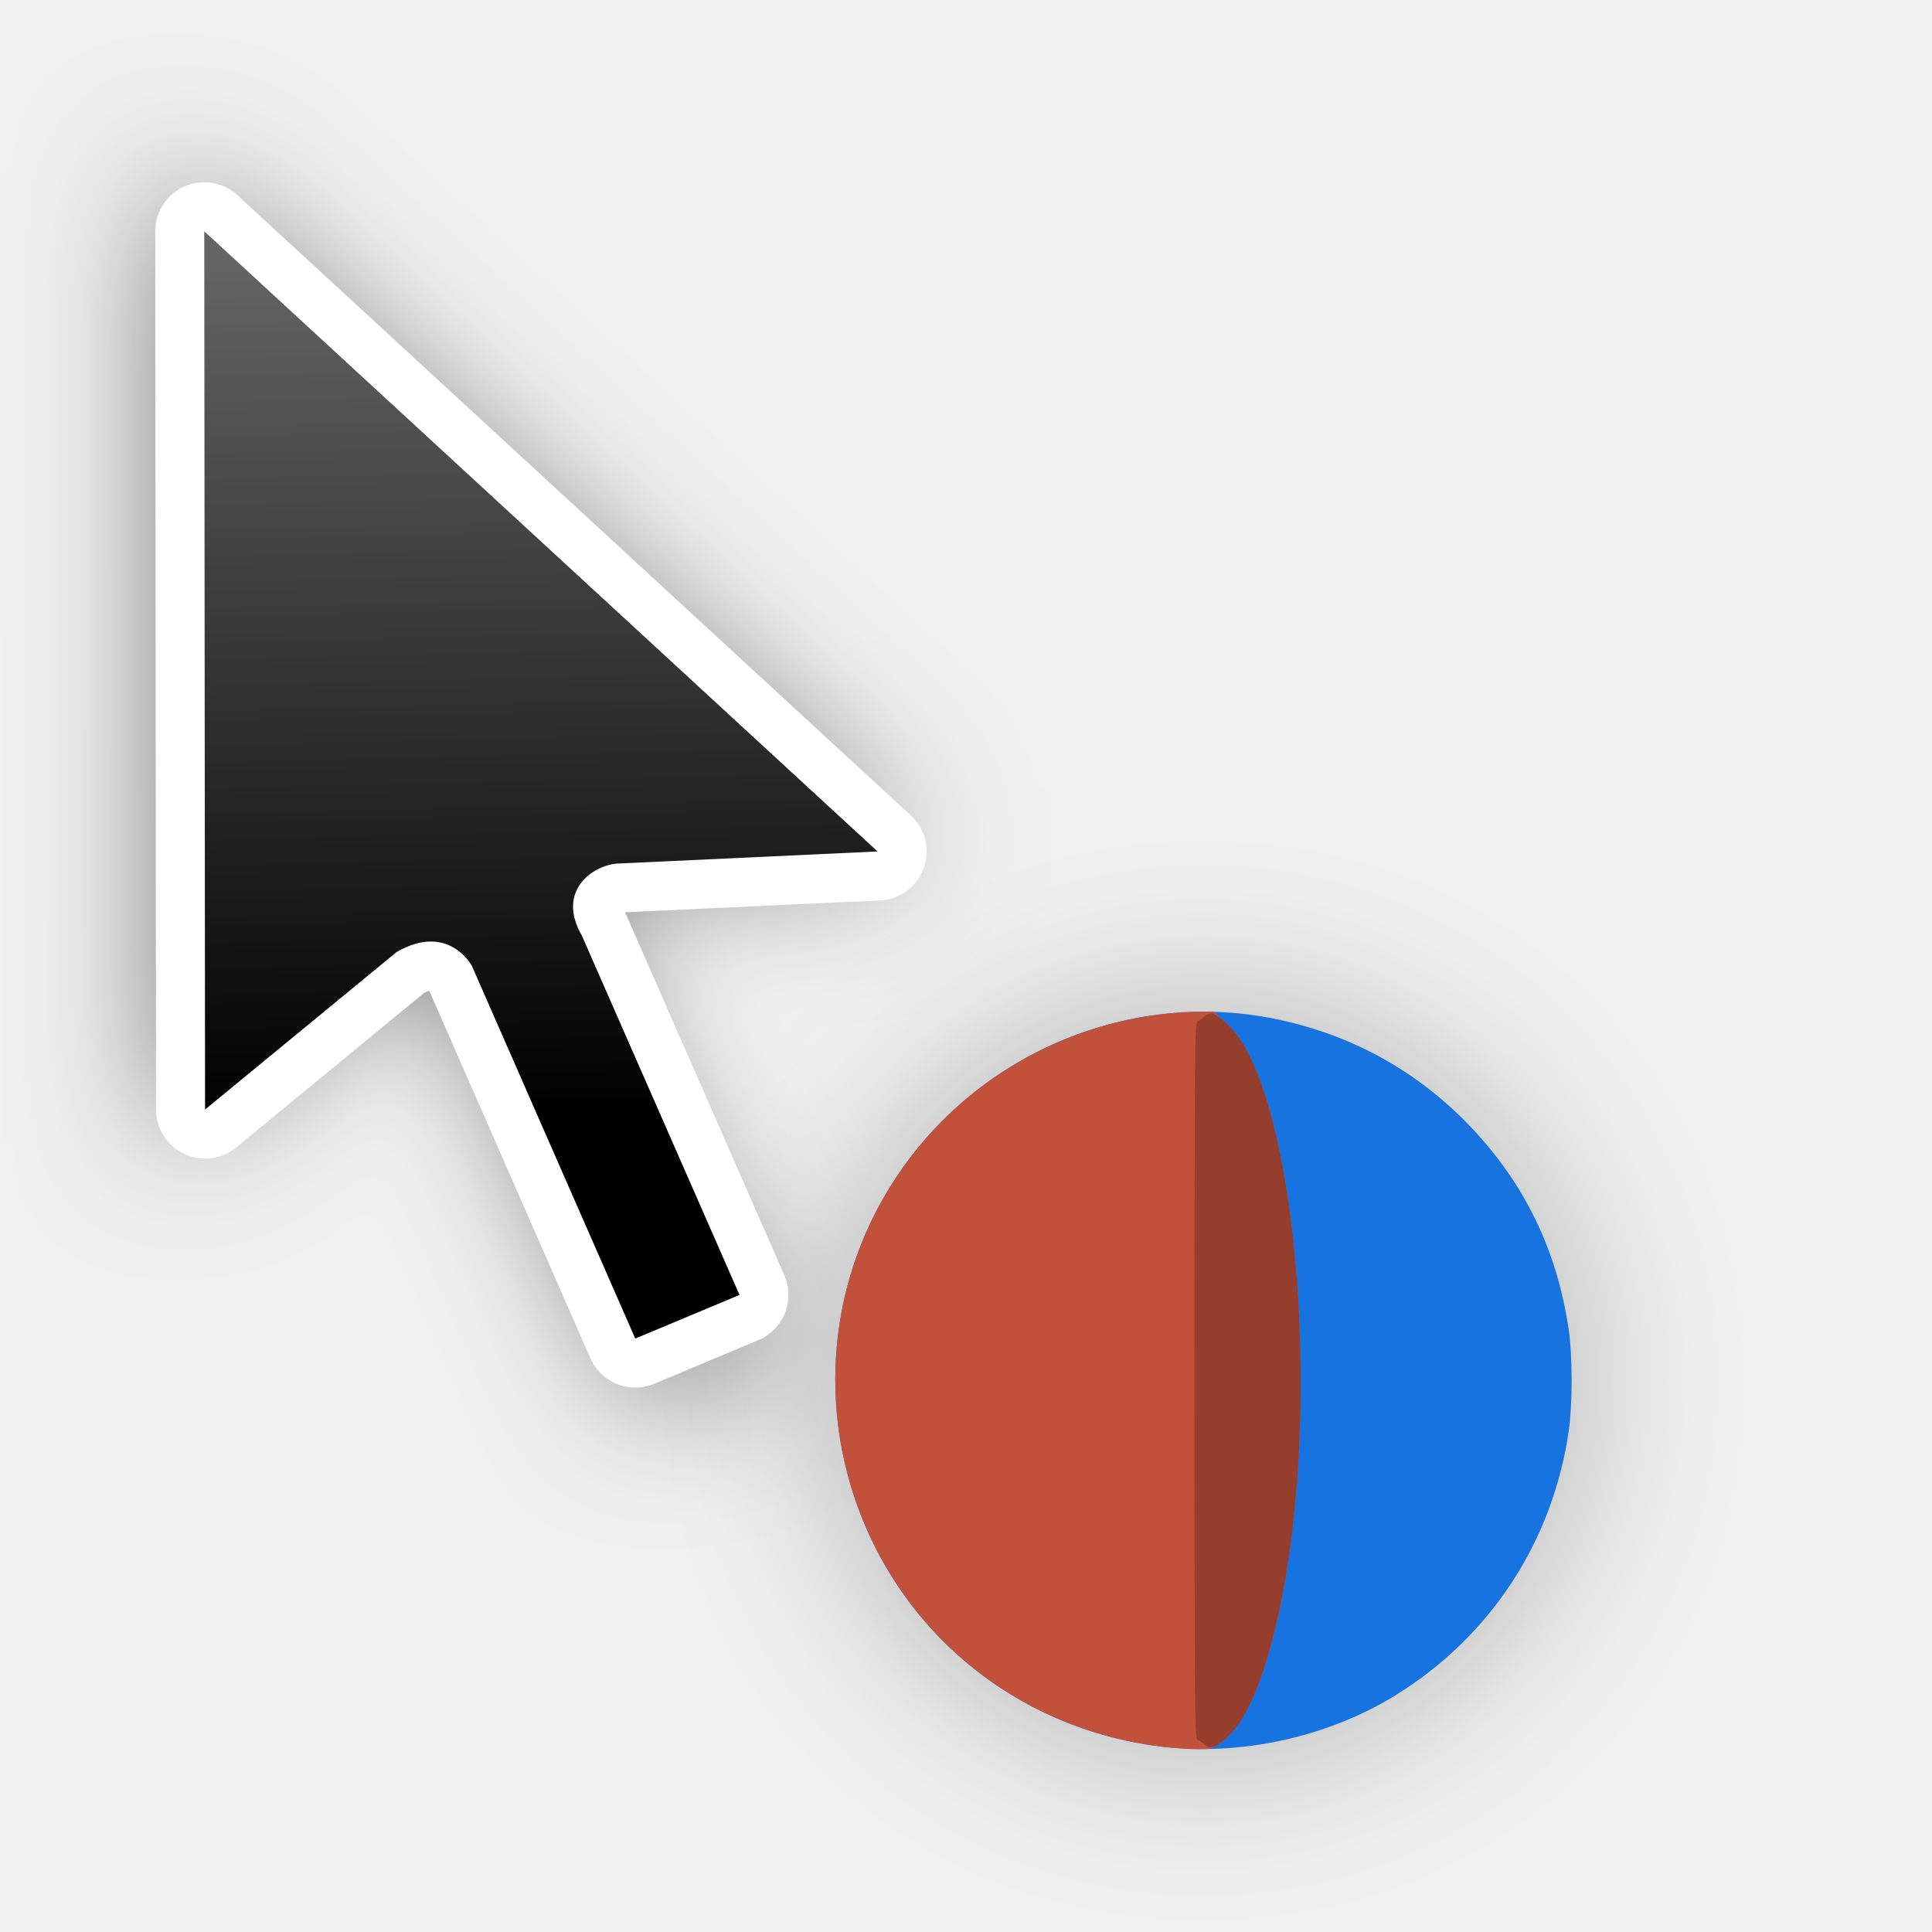
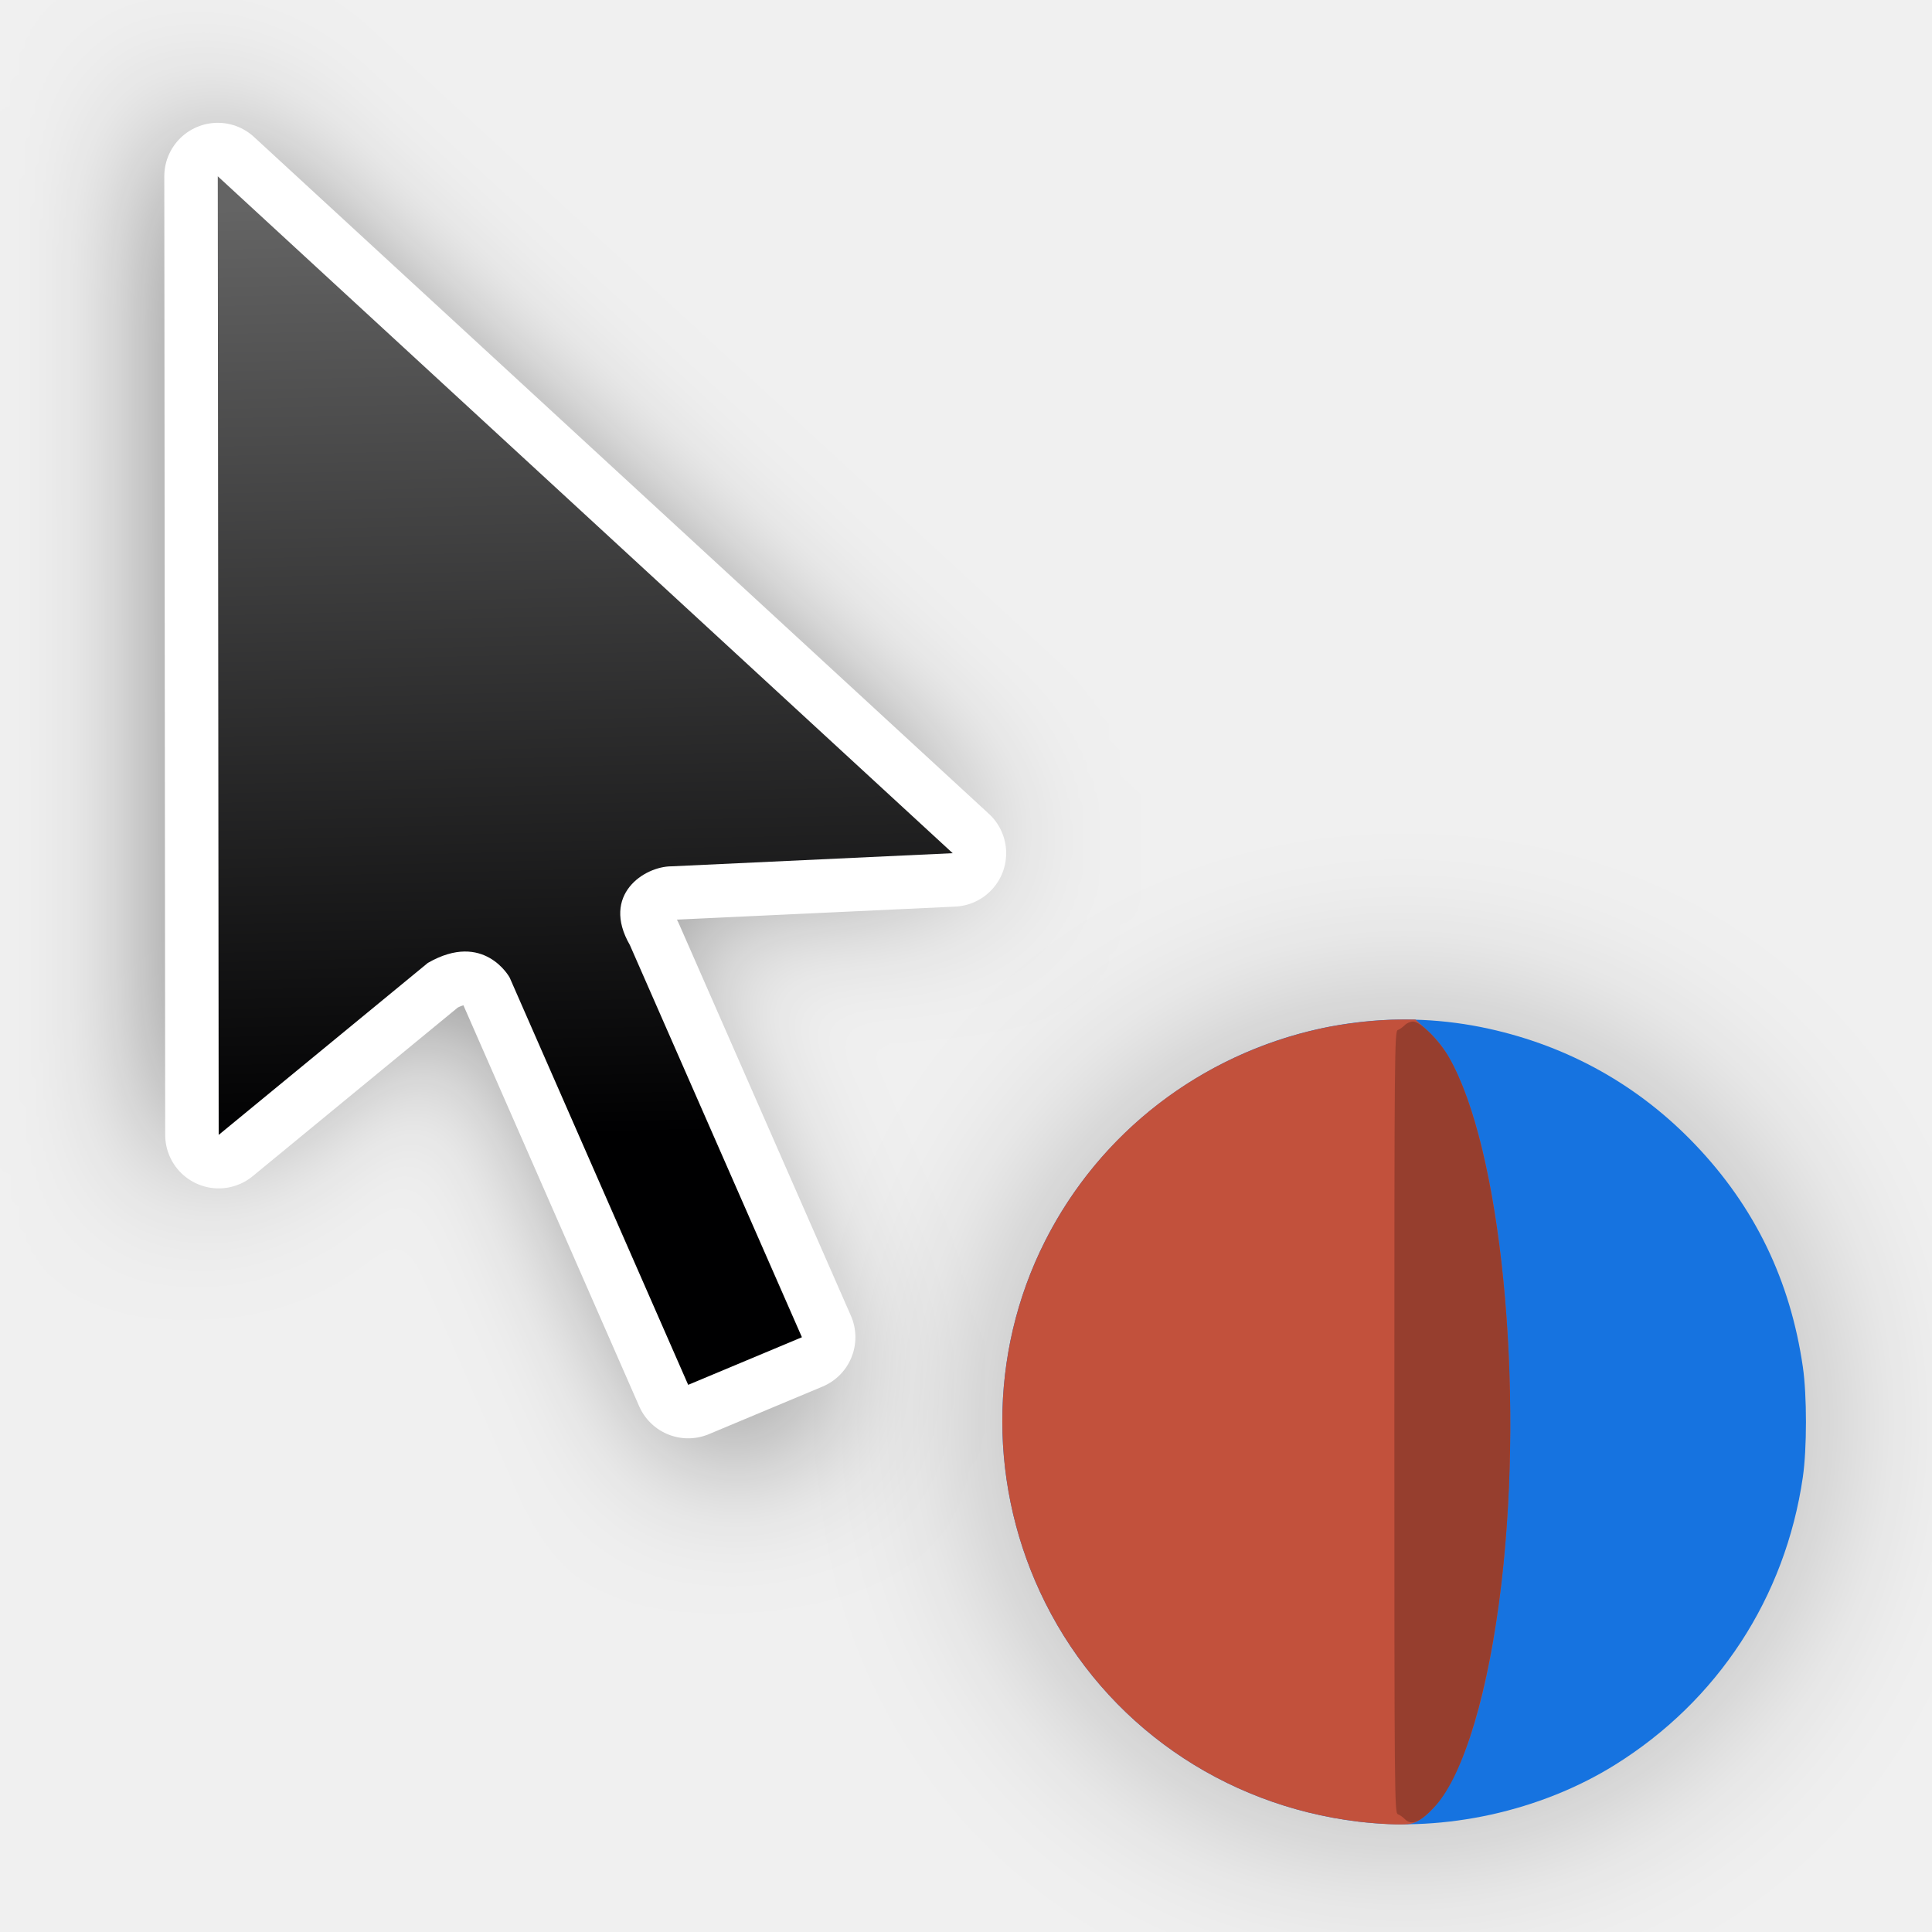
- <svg xmlns="http://www.w3.org/2000/svg" xmlns:xlink="http://www.w3.org/1999/xlink" width="32px" height="32px" viewBox="0 0 24 24" version="1.1" id="svg2">
-   <defs id="defs11">
-     <linearGradient xlink:href="#linearGradient8199" id="linearGradient10258" gradientUnits="userSpaceOnUse" gradientTransform="matrix(0.75,0,0,0.75,-51.35552,-555.728)" x1="42.288" y1="760.581" x2="41.944" y2="746.356" />
+ <svg xmlns="http://www.w3.org/2000/svg" xmlns:xlink="http://www.w3.org/1999/xlink" width="100mm" height="100mm" viewBox="0 0 100 100" version="1.1" id="svg8">
+   <defs id="defs2">
+     <clipPath id="clip1">
+       <path id="path4225" d="m 17,10 14,0 0,20 -14,0 m 0,-20" />
+     </clipPath>
+     <clipPath id="clip2">
+       <path id="path4228" d="m 41.895,19.992 c 0,10.582 -8.02,19.16 -17.895,19.16 -9.875,0 -17.891,-8.574 -17.891,-19.16 0,-10.586 8.02,-19.16 17.891,-19.16 9.879,0 17.895,8.574 17.895,19.16 m 0,0" />
+     </clipPath>
+     <clipPath id="clip1-3">
+       <path d="m 17,10 14,0 0,20 -14,0 m 0,-20" id="path4225-2" />
+     </clipPath>
+     <clipPath id="clip2-0">
+       <path d="m 41.895,19.992 c 0,10.582 -8.02,19.16 -17.895,19.16 -9.875,0 -17.891,-8.574 -17.891,-19.16 0,-10.586 8.02,-19.16 17.891,-19.16 9.879,0 17.895,8.574 17.895,19.16 m 0,0" id="path4228-6" />
+     </clipPath>
+     <linearGradient xlink:href="#linearGradient8199" id="linearGradient5665" gradientUnits="userSpaceOnUse" gradientTransform="matrix(3.410758,0,0,3.410758,-116.022,-2338.274)" x1="42.288" y1="760.581" x2="41.944" y2="746.356" />
    <linearGradient id="linearGradient8199">
      <stop style="stop-color:#000001;stop-opacity:1" offset="0" id="stop8195" />
      <stop style="stop-color:#646464;stop-opacity:1" offset="1" id="stop8197" />
    </linearGradient>
    <filter style="color-interpolation-filters:sRGB" id="filter3764" x="-0.214" width="1.428" y="-0.13" height="1.261">
      <feGaussianBlur stdDeviation="1.082" id="feGaussianBlur3766" />
    </filter>
-     <filter style="color-interpolation-filters:sRGB" height="1.444" y="-0.222" width="1.444" x="-0.222" id="filter7558">
-       <feGaussianBlur id="feGaussianBlur7560" stdDeviation="1.202" />
+     <clipPath id="clip1-8">
+       <path d="m 17,10 14,0 0,20 -14,0 m 0,-20" id="path4225-5" />
+     </clipPath>
+     <clipPath id="clip2-6">
+       <path d="m 41.895,19.992 c 0,10.582 -8.02,19.16 -17.895,19.16 -9.875,0 -17.891,-8.574 -17.891,-19.16 0,-10.586 8.02,-19.16 17.891,-19.16 9.879,0 17.895,8.574 17.895,19.16 m 0,0" id="path4228-1" />
+     </clipPath>
+     <clipPath id="clip1-3-1">
+       <path id="path4225-2-5" d="m 17,10 14,0 0,20 -14,0 m 0,-20" />
+     </clipPath>
+     <clipPath id="clip2-0-9">
+       <path id="path4228-6-8" d="m 41.895,19.992 c 0,10.582 -8.02,19.16 -17.895,19.16 -9.875,0 -17.891,-8.574 -17.891,-19.16 0,-10.586 8.02,-19.16 17.891,-19.16 9.879,0 17.895,8.574 17.895,19.16 m 0,0" />
+     </clipPath>
+     <filter id="filter7558-9" x="-0.222" width="1.444" y="-0.222" height="1.444" style="color-interpolation-filters:sRGB">
+       <feGaussianBlur stdDeviation="1.202" id="feGaussianBlur7560-0" />
    </filter>
  </defs>
-   <g id="layer1" />
-   <g id="layer2" />
-   <g id="g71" transform="translate(25.90134,-0.8929687)">
-     <path transform="matrix(0.75,0,0,0.75,-25.90134,0.8929639)" id="path10181" d="m 19.933,16.365 c -3.59,0 -6.5,2.91 -6.5,6.5 0,3.59 2.91,6.5 6.5,6.5 3.59,0 6.5,-2.91 6.5,-6.5 0,-3.59 -2.91,-6.5 -6.5,-6.5 z" style="color:#000000;font-style:normal;font-variant:normal;font-weight:normal;font-stretch:normal;font-size:medium;line-height:normal;font-family:Sans;-inkscape-font-specification:Sans;text-indent:0;text-align:start;text-decoration:none;text-decoration-line:none;letter-spacing:normal;word-spacing:normal;text-transform:none;writing-mode:lr-tb;direction:ltr;baseline-shift:baseline;text-anchor:start;display:inline;overflow:visible;visibility:visible;opacity:0.2;fill:#000000;fill-opacity:1;fill-rule:nonzero;stroke:none;stroke-width:2;marker:none;filter:url(#filter7558);enable-background:accumulate" />
-     <path id="path10185" d="m 331.746,648.974 0.015,15.815 3.45,-2.836 c 0.93,-0.537 1.351,0.241 1.351,0.241 l 2.945,6.719 1.876,-0.785 -2.838,-6.469 c -0.482,-0.835 0.242,-1.3 0.687,-1.3 l 4.639,-0.217 z" style="display:inline;opacity:0.5;fill:#000000;fill-opacity:1;stroke:none;stroke-width:0.765;stroke-linecap:round;stroke-linejoin:round;stroke-miterlimit:4;stroke-dasharray:none;stroke-opacity:1;filter:url(#filter3764)" transform="matrix(0.7759386,0,0,0.7759386,-281.301,-500.6558)" />
-     <path style="display:inline;fill:#ffffff;fill-opacity:1;stroke:#ffffff;stroke-width:1.218;stroke-linecap:round;stroke-linejoin:round;stroke-miterlimit:4;stroke-dasharray:none;stroke-opacity:1" d="m -23.364,3.766 0.01,10.91 2.38,-1.957 c 0.641,-0.37 0.932,0.167 0.932,0.167 l 2.032,4.635 1.294,-0.542 -1.958,-4.463 c -0.332,-0.576 0.167,-0.897 0.474,-0.897 L -15,11.47 Z" id="path10187" />
-     <path style="display:inline;fill:url(#linearGradient10258);fill-opacity:1;stroke:none;stroke-width:0.528;stroke-linecap:round;stroke-linejoin:round;stroke-miterlimit:4;stroke-dasharray:none;stroke-opacity:1" d="m -23.364,3.766 0.01,10.91 2.38,-1.957 c 0.641,-0.37 0.932,0.167 0.932,0.167 l 2.032,4.635 1.295,-0.542 -1.958,-4.463 c -0.332,-0.576 0.167,-0.897 0.474,-0.897 L -15,11.47 Z" id="path10189" />
-     <g id="g9741" transform="matrix(0.06350704,0,0,0.06350704,-18.65357,12.79307)" style="display:inline">
-       <path style="fill:#1673e0;stroke-width:0.353" d="M 113.072,154.267 C 88.7,151.318 67.816,136.724 56.972,115.063 46.711,94.566 46.694,70.444 56.926,50.216 71.731,20.948 104.721,5.164 136.458,12.163 c 14.373,3.17 26.9,10.202 36.979,20.76 10.683,11.189 17.045,24.33 19.299,39.86 0.742,5.11 0.738,14.647 -0.006,19.756 -3.146,21.579 -15.241,40.085 -33.705,51.573 -13.273,8.258 -30.382,12.039 -45.953,10.155 z" id="path9735" />
-       <path style="fill:#c2513c;stroke-width:0.353" d="M 113.072,154.267 C 88.7,151.318 67.816,136.724 56.972,115.063 46.711,94.566 46.694,70.444 56.926,50.216 66.785,30.725 84.728,16.883 106.296,12.129 c 4.314,-0.951 10.176,-1.611 14.298,-1.611 h 2.71 l 2.256,2.069 c 2.699,2.476 4.649,5.724 6.696,11.155 7.308,19.392 10.064,56.732 6.472,87.671 -2.648,22.807 -8.004,38.336 -14.676,42.547 -1.15,0.726 -1.746,0.839 -4.255,0.806 -1.605,-0.021 -4.631,-0.246 -6.725,-0.499 z" id="path9737" />
-       <path style="fill:#963e2e;stroke-width:0.353" d="m 121.391,153.802 c -0.347,-0.357 -0.909,-0.749 -1.248,-0.871 -0.585,-0.21 -0.617,-3.877 -0.617,-70.27 0,-66.393 0.032,-70.06 0.617,-70.27 0.34,-0.122 0.901,-0.514 1.248,-0.871 0.347,-0.357 1.013,-0.649 1.479,-0.649 1.307,0 4.714,3.388 6.438,6.401 9.29,16.238 13.537,58.676 9.419,94.14 -2.236,19.255 -6.739,34.443 -11.883,40.07 -2.633,2.881 -4.242,3.565 -5.454,2.319 z" id="path9739" />
+   <g id="layer1" transform="translate(0,-197)">
+     <g id="g58980" transform="translate(-105.8214,47.05219)">
+       <path transform="matrix(3.410757,0,0,3.410757,110.5127,145.5641)" id="path10181" d="m 19.933,16.365 c -3.59,0 -6.5,2.91 -6.5,6.5 0,3.59 2.91,6.5 6.5,6.5 3.59,0 6.5,-2.91 6.5,-6.5 0,-3.59 -2.91,-6.5 -6.5,-6.5 z" style="color:#000000;font-style:normal;font-variant:normal;font-weight:normal;font-stretch:normal;font-size:medium;line-height:normal;font-family:Sans;-inkscape-font-specification:Sans;text-indent:0;text-align:start;text-decoration:none;text-decoration-line:none;letter-spacing:normal;word-spacing:normal;text-transform:none;writing-mode:lr-tb;direction:ltr;baseline-shift:baseline;text-anchor:start;display:inline;overflow:visible;visibility:visible;opacity:0.2;fill:#000000;fill-opacity:1;fill-rule:nonzero;stroke:none;stroke-width:2;marker:none;filter:url(#filter7558-9);enable-background:accumulate" />
+       <g id="g9741" transform="matrix(0.2888095,0,0,0.2888095,143.4732,199.682)" style="display:inline">
+         <path style="fill:#1673e0;stroke-width:0.353" d="M 113.072,154.267 C 88.7,151.318 67.816,136.724 56.972,115.063 46.711,94.566 46.694,70.444 56.926,50.216 71.731,20.948 104.721,5.164 136.458,12.163 c 14.373,3.17 26.9,10.202 36.979,20.76 10.683,11.189 17.045,24.33 19.299,39.86 0.742,5.11 0.738,14.647 -0.006,19.756 -3.146,21.579 -15.241,40.085 -33.705,51.573 -13.273,8.258 -30.382,12.039 -45.953,10.155 z" id="path9735" />
+         <path style="fill:#c2513c;stroke-width:0.353" d="M 113.072,154.267 C 88.7,151.318 67.816,136.724 56.972,115.063 46.711,94.566 46.694,70.444 56.926,50.216 66.785,30.725 84.728,16.883 106.296,12.129 c 4.314,-0.951 10.176,-1.611 14.298,-1.611 h 2.71 l 2.256,2.069 c 2.699,2.476 4.649,5.724 6.696,11.155 7.308,19.392 10.064,56.732 6.472,87.671 -2.648,22.807 -8.004,38.336 -14.676,42.547 -1.15,0.726 -1.746,0.839 -4.255,0.806 -1.605,-0.021 -4.631,-0.246 -6.725,-0.499 z" id="path9737" />
+         <path style="fill:#963e2e;stroke-width:0.353" d="m 121.391,153.802 c -0.347,-0.357 -0.909,-0.749 -1.248,-0.871 -0.585,-0.21 -0.617,-3.877 -0.617,-70.27 0,-66.393 0.032,-70.06 0.617,-70.27 0.34,-0.122 0.901,-0.514 1.248,-0.871 0.347,-0.357 1.013,-0.649 1.479,-0.649 1.307,0 4.714,3.388 6.438,6.401 9.29,16.238 13.537,58.676 9.419,94.14 -2.236,19.255 -6.739,34.443 -11.883,40.07 -2.633,2.881 -4.242,3.565 -5.454,2.319 z" id="path9739" />
+       </g>
    </g>
+     <path transform="matrix(3.528718,0,0,3.528718,-1161.74,-2087.823)" style="display:inline;opacity:0.5;fill:#000000;fill-opacity:1;stroke:none;stroke-width:0.765;stroke-linecap:round;stroke-linejoin:round;stroke-miterlimit:4;stroke-dasharray:none;stroke-opacity:1;filter:url(#filter3764)" d="m 331.746,648.974 0.015,15.815 3.45,-2.836 c 0.93,-0.537 1.351,0.241 1.351,0.241 l 2.945,6.719 1.876,-0.785 -2.838,-6.469 c -0.482,-0.835 0.242,-1.3 0.687,-1.3 l 4.639,-0.217 z" id="path5659" />
+     <path id="path5661" d="m 11.272,206.125 0.047,49.617 10.823,-8.899 c 2.917,-1.684 4.239,0.757 4.239,0.757 l 9.239,21.079 5.887,-2.464 -8.904,-20.297 c -1.512,-2.618 0.759,-4.077 2.154,-4.077 l 14.554,-0.68 z" style="display:inline;fill:#ffffff;fill-opacity:1;stroke:#ffffff;stroke-width:5.537;stroke-linecap:round;stroke-linejoin:round;stroke-miterlimit:4;stroke-dasharray:none;stroke-opacity:1" />
+     <path id="path5663" d="m 11.272,206.125 0.047,49.617 10.823,-8.899 c 2.917,-1.684 4.239,0.757 4.239,0.757 l 9.239,21.079 5.887,-2.464 -8.904,-20.297 c -1.512,-2.618 0.758,-4.077 2.154,-4.077 l 14.554,-0.68 z" style="display:inline;fill:url(#linearGradient5665);fill-opacity:1;stroke:none;stroke-width:2.4;stroke-linecap:round;stroke-linejoin:round;stroke-miterlimit:4;stroke-dasharray:none;stroke-opacity:1" />
+     <g id="layer1-7" transform="matrix(4.547676,0,0,4.547676,115.5891,171.5245)" />
+     <g id="layer1-7-5" transform="matrix(4.547676,0,0,4.547676,238.7045,169.6727)" />
+     <g id="layer1-5" transform="matrix(4.462686,0,0,4.462686,145.1839,132.7682)" />
+     <g id="layer2" transform="matrix(4.462686,0,0,4.462686,145.1839,132.7682)" />
  </g>
+   <style id="style3" type="text/css">
+ 	.st0{fill:#4B4B4B;}
+ </style>
+   <style type="text/css" id="style3-7">
+ 	.st0{fill:#4B4B4B;}
+ </style>
+   <style type="text/css" id="style3-3">
+ 	.st0{fill:#4B4B4B;}
+ </style>
+   <style id="style3-7-7" type="text/css">
+ 	.st0{fill:#4B4B4B;}
+ </style>
+   <style type="text/css" id="style3-9">
+ 	.st0{fill:#4B4B4B;}
+ </style>
+   <style id="style3-7-75" type="text/css">
+ 	.st0{fill:#4B4B4B;}
+ </style>
+   <style id="style3-3-3" type="text/css">
+ 	.st0{fill:#4B4B4B;}
+ </style>
+   <style type="text/css" id="style3-7-7-8">
+ 	.st0{fill:#4B4B4B;}
+ </style>
</svg>
